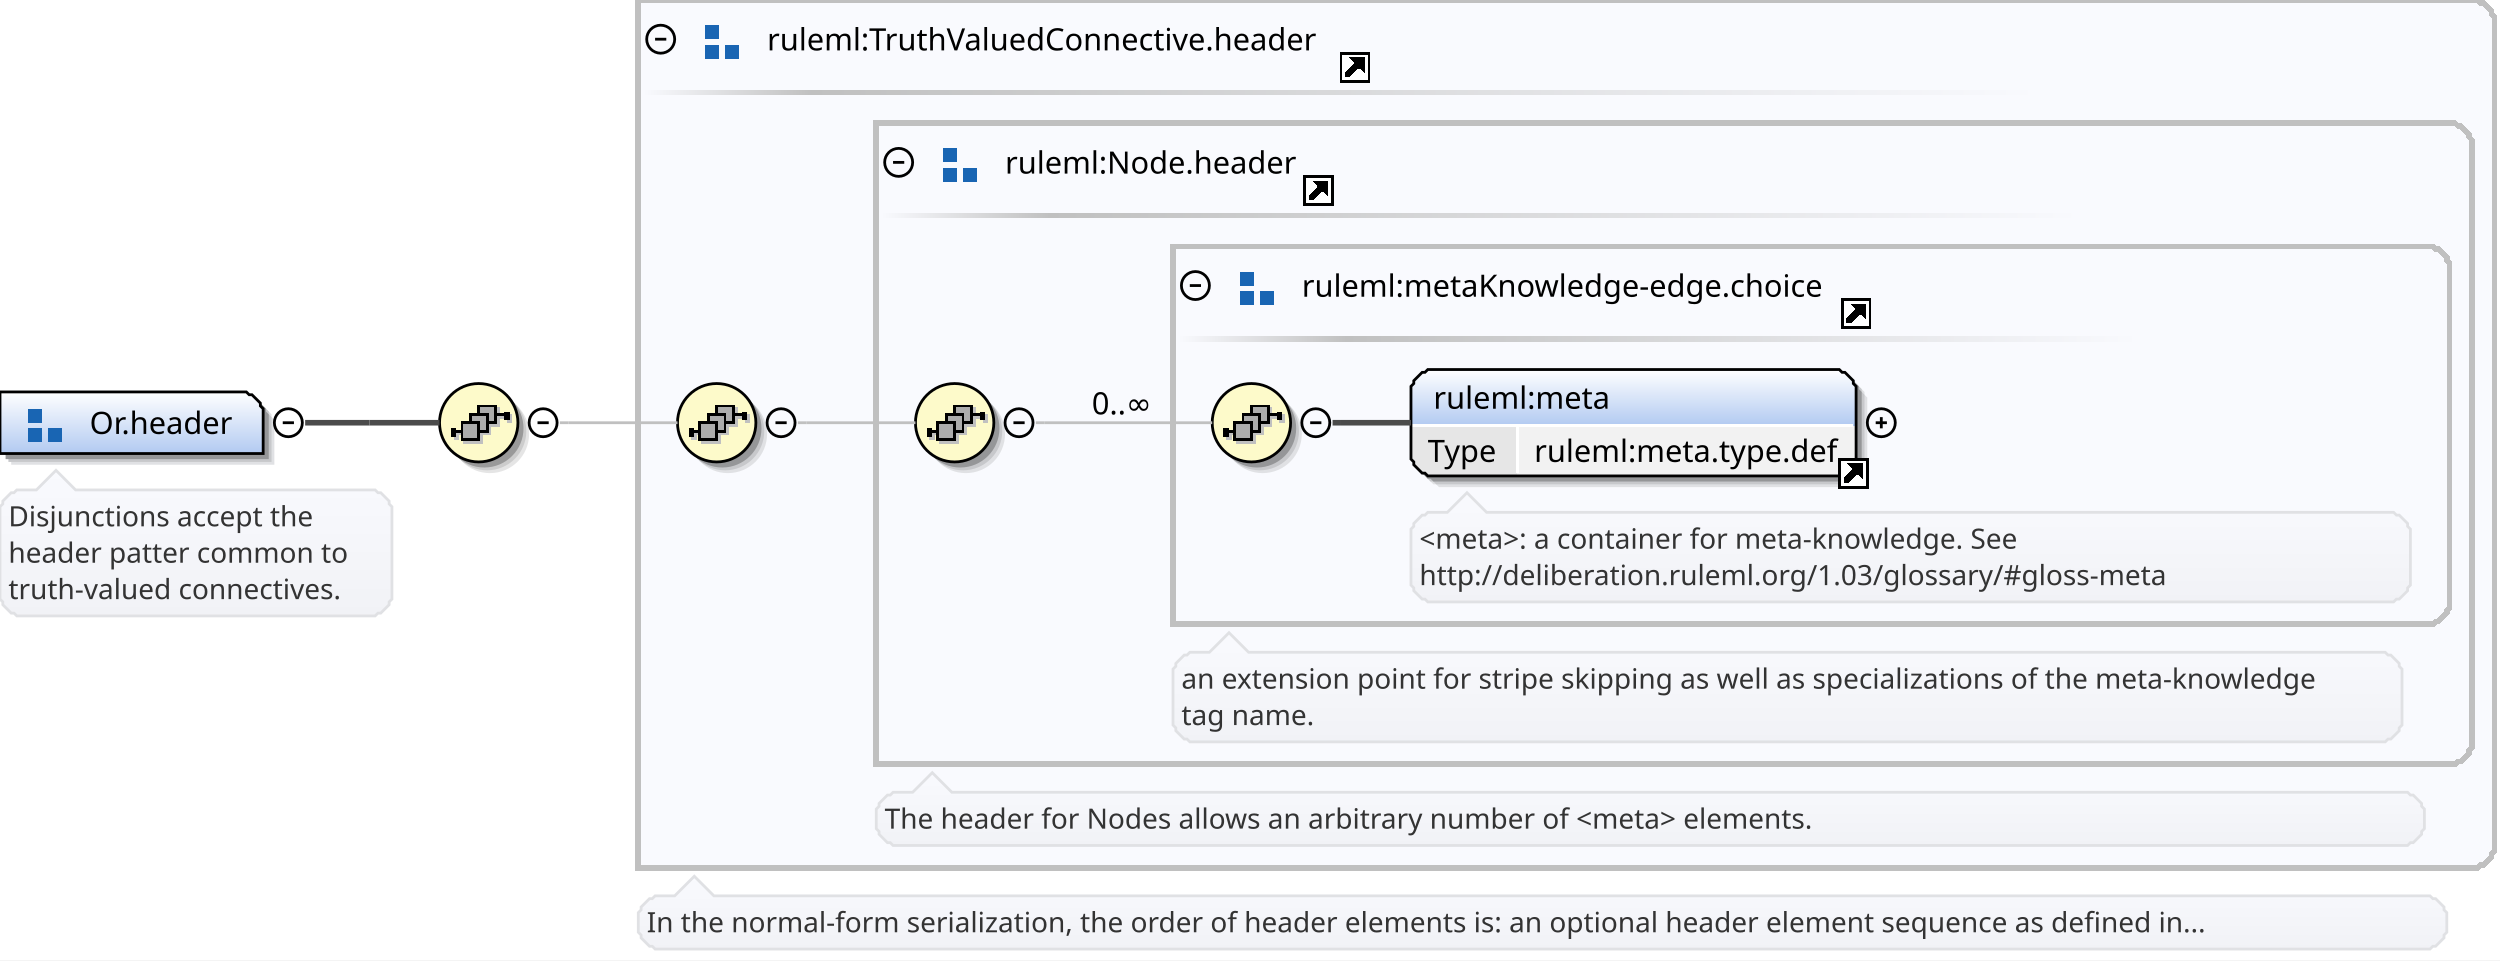
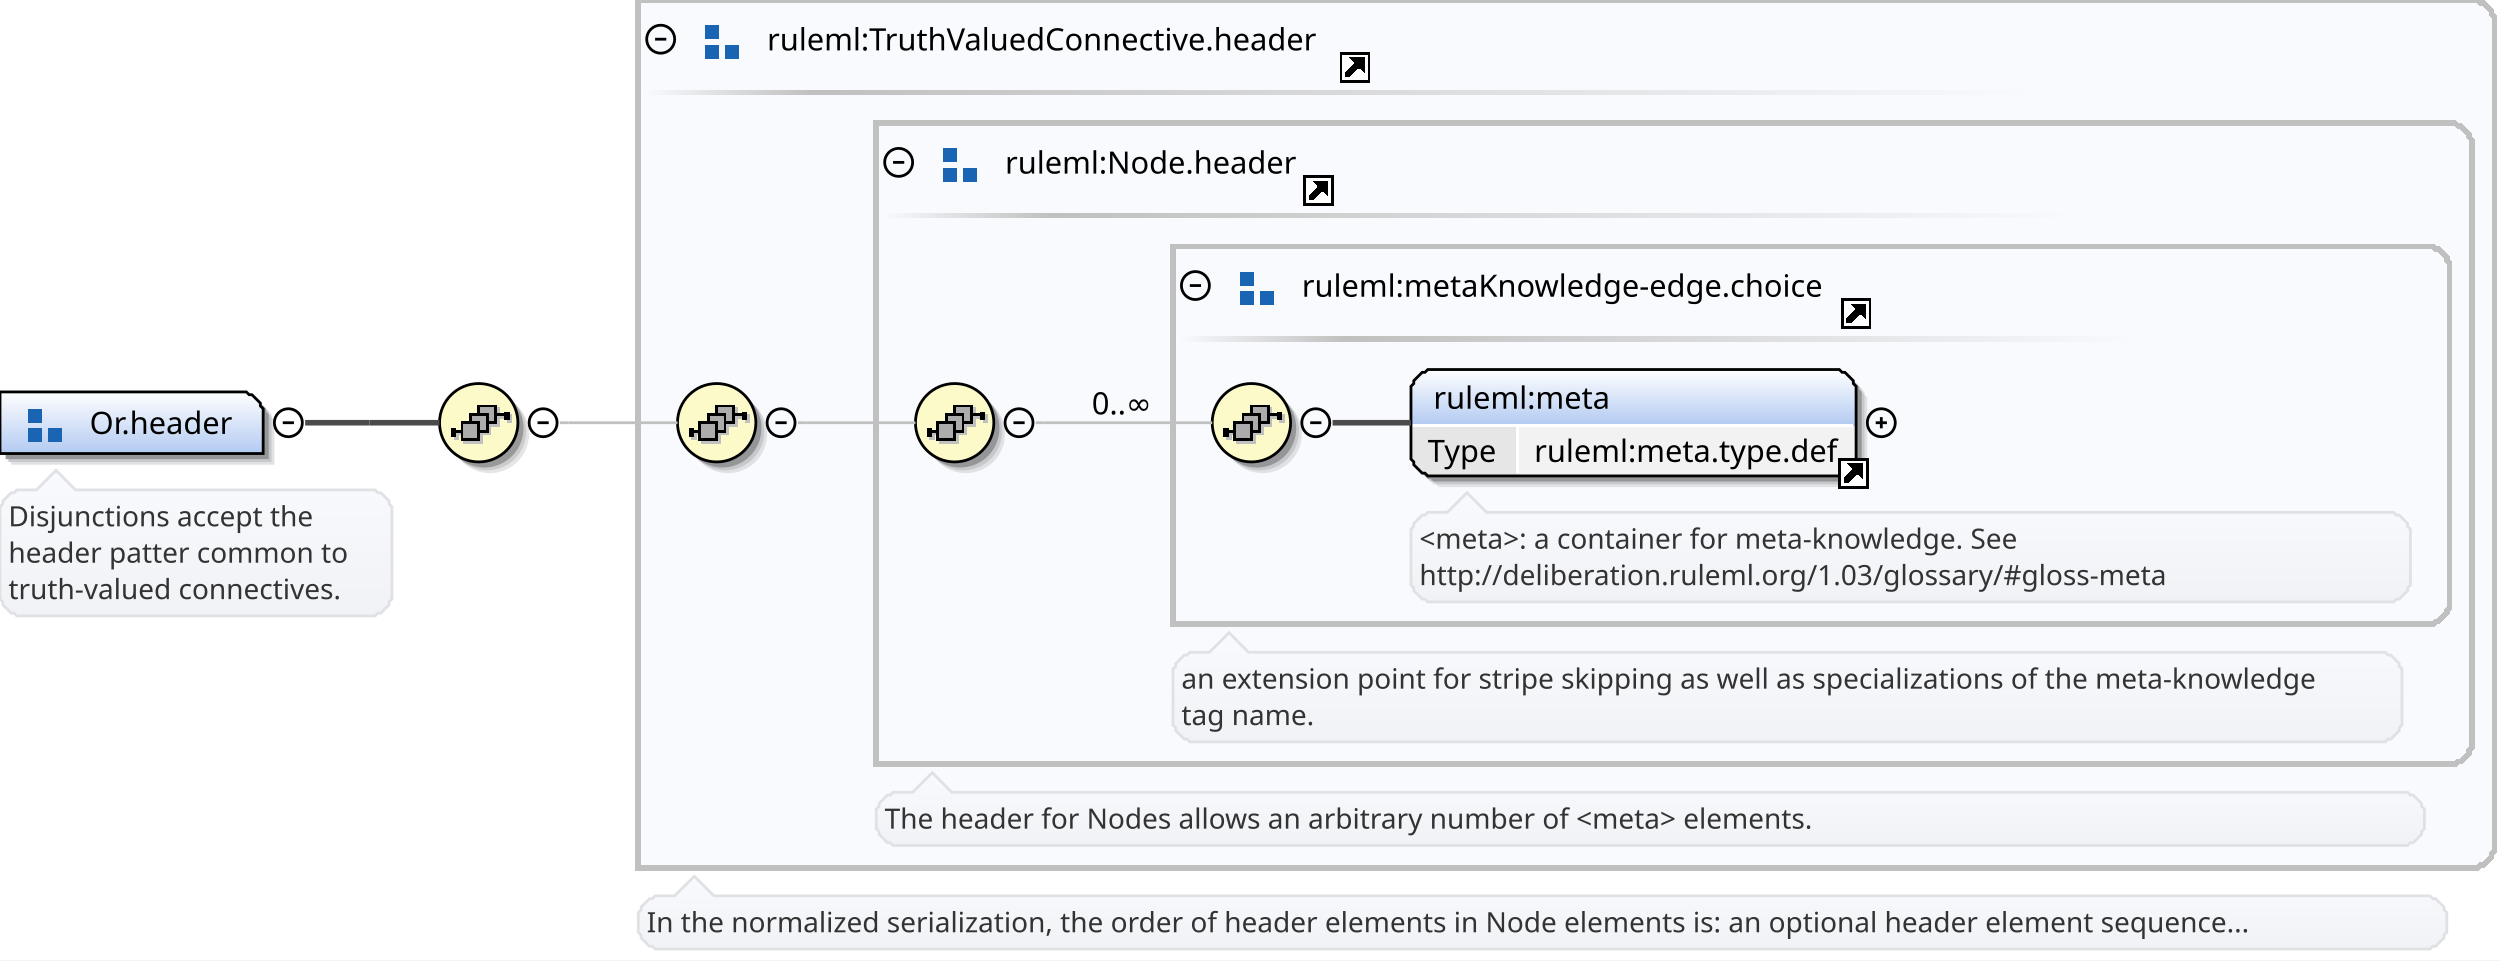
<svg xmlns="http://www.w3.org/2000/svg" color-interpolation="auto" color-rendering="auto" fill="black" fill-opacity="1" font-family="'Dialog'" font-size="12" font-style="normal" font-weight="normal" height="343" image-rendering="auto" shape-rendering="auto" stroke="black" stroke-dasharray="none" stroke-dashoffset="0" stroke-linecap="square" stroke-linejoin="miter" stroke-miterlimit="10" stroke-opacity="1" stroke-width="1" text-rendering="auto" width="893">
  <defs id="genericDefs" />
  <g>
    <defs id="defs1">
      <linearGradient gradientUnits="userSpaceOnUse" id="linearGradient1" spreadMethod="pad" x1="0" x2="0" y1="140" y2="162">
        <stop offset="0%" stop-color="white" stop-opacity="1" />
        <stop offset="100%" stop-color="rgb(178,202,241)" stop-opacity="1" />
      </linearGradient>
      <linearGradient gradientUnits="userSpaceOnUse" id="linearGradient2" spreadMethod="pad" x1="157" x2="157" y1="137" y2="165">
        <stop offset="0%" stop-color="rgb(253,250,202)" stop-opacity="1" />
        <stop offset="100%" stop-color="rgb(253,250,202)" stop-opacity="1" />
      </linearGradient>
      <linearGradient gradientUnits="userSpaceOnUse" id="linearGradient3" spreadMethod="pad" x1="290" x2="728" y1="32" y2="32">
        <stop offset="0%" stop-color="silver" stop-opacity="1" />
        <stop offset="100%" stop-color="rgb(249,250,254)" stop-opacity="1" />
      </linearGradient>
      <linearGradient gradientUnits="userSpaceOnUse" id="linearGradient4" spreadMethod="pad" x1="230" x2="290" y1="32" y2="32">
        <stop offset="0%" stop-color="rgb(249,250,254)" stop-opacity="1" />
        <stop offset="100%" stop-color="silver" stop-opacity="1" />
      </linearGradient>
      <linearGradient gradientUnits="userSpaceOnUse" id="linearGradient5" spreadMethod="pad" x1="242" x2="242" y1="137" y2="165">
        <stop offset="0%" stop-color="rgb(253,250,202)" stop-opacity="1" />
        <stop offset="100%" stop-color="rgb(253,250,202)" stop-opacity="1" />
      </linearGradient>
      <linearGradient gradientUnits="userSpaceOnUse" id="linearGradient6" spreadMethod="pad" x1="375" x2="743" y1="76" y2="76">
        <stop offset="0%" stop-color="silver" stop-opacity="1" />
        <stop offset="100%" stop-color="rgb(249,250,254)" stop-opacity="1" />
      </linearGradient>
      <linearGradient gradientUnits="userSpaceOnUse" id="linearGradient7" spreadMethod="pad" x1="315" x2="375" y1="76" y2="76">
        <stop offset="0%" stop-color="rgb(249,250,254)" stop-opacity="1" />
        <stop offset="100%" stop-color="silver" stop-opacity="1" />
      </linearGradient>
      <linearGradient gradientUnits="userSpaceOnUse" id="linearGradient8" spreadMethod="pad" x1="327" x2="327" y1="137" y2="165">
        <stop offset="0%" stop-color="rgb(253,250,202)" stop-opacity="1" />
        <stop offset="100%" stop-color="rgb(253,250,202)" stop-opacity="1" />
      </linearGradient>
      <linearGradient gradientUnits="userSpaceOnUse" id="linearGradient9" spreadMethod="pad" x1="481" x2="764" y1="120" y2="120">
        <stop offset="0%" stop-color="silver" stop-opacity="1" />
        <stop offset="100%" stop-color="rgb(249,250,254)" stop-opacity="1" />
      </linearGradient>
      <linearGradient gradientUnits="userSpaceOnUse" id="linearGradient10" spreadMethod="pad" x1="421" x2="481" y1="120" y2="120">
        <stop offset="0%" stop-color="rgb(249,250,254)" stop-opacity="1" />
        <stop offset="100%" stop-color="silver" stop-opacity="1" />
      </linearGradient>
      <linearGradient gradientUnits="userSpaceOnUse" id="linearGradient11" spreadMethod="pad" x1="433" x2="433" y1="137" y2="165">
        <stop offset="0%" stop-color="rgb(253,250,202)" stop-opacity="1" />
        <stop offset="100%" stop-color="rgb(253,250,202)" stop-opacity="1" />
      </linearGradient>
      <linearGradient gradientUnits="userSpaceOnUse" id="linearGradient12" spreadMethod="pad" x1="504" x2="504" y1="132" y2="152">
        <stop offset="0%" stop-color="white" stop-opacity="1" />
        <stop offset="100%" stop-color="rgb(178,202,241)" stop-opacity="1" />
      </linearGradient>
      <linearGradient gradientUnits="userSpaceOnUse" id="linearGradient13" spreadMethod="pad" x1="504" x2="504" y1="176" y2="215">
        <stop offset="0%" stop-color="rgb(249,250,254)" stop-opacity="1" />
        <stop offset="100%" stop-color="rgb(241,242,246)" stop-opacity="1" />
      </linearGradient>
      <linearGradient gradientUnits="userSpaceOnUse" id="linearGradient14" spreadMethod="pad" x1="419" x2="419" y1="226" y2="265">
        <stop offset="0%" stop-color="rgb(249,250,254)" stop-opacity="1" />
        <stop offset="100%" stop-color="rgb(241,242,246)" stop-opacity="1" />
      </linearGradient>
      <linearGradient gradientUnits="userSpaceOnUse" id="linearGradient15" spreadMethod="pad" x1="313" x2="313" y1="276" y2="302">
        <stop offset="0%" stop-color="rgb(249,250,254)" stop-opacity="1" />
        <stop offset="100%" stop-color="rgb(241,242,246)" stop-opacity="1" />
      </linearGradient>
      <linearGradient gradientUnits="userSpaceOnUse" id="linearGradient16" spreadMethod="pad" x1="228" x2="228" y1="313" y2="339">
        <stop offset="0%" stop-color="rgb(249,250,254)" stop-opacity="1" />
        <stop offset="100%" stop-color="rgb(241,242,246)" stop-opacity="1" />
      </linearGradient>
      <linearGradient gradientUnits="userSpaceOnUse" id="linearGradient17" spreadMethod="pad" x1="0" x2="0" y1="168" y2="220">
        <stop offset="0%" stop-color="rgb(249,250,254)" stop-opacity="1" />
        <stop offset="100%" stop-color="rgb(241,242,246)" stop-opacity="1" />
      </linearGradient>
      <clipPath clipPathUnits="userSpaceOnUse" id="clipPath1">
        <path d="M0 0 L893 0 L893 343 L0 343 L0 0 Z" />
      </clipPath>
    </defs>
    <g fill="white" stroke="white" text-rendering="geometricPrecision">
      <rect clip-path="url(#clipPath1)" height="343" stroke="none" width="893" x="0" y="0" />
    </g>
    <g fill="rgb(224,225,228)" font-family="sans-serif" font-size="11" stroke="rgb(224,225,228)" text-rendering="geometricPrecision">
      <polygon clip-path="url(#clipPath1)" points=" 4 144 92 144 93 145 94 145 95 146 96 147 97 148 97 149 98 150 98 166 4 166" stroke="none" />
      <polygon clip-path="url(#clipPath1)" fill="rgb(199,200,203)" points=" 3 143 91 143 92 144 93 144 94 145 95 146 96 147 96 148 97 149 97 165 3 165" stroke="none" />
      <polygon clip-path="url(#clipPath1)" fill="rgb(149,150,152)" points=" 2 142 90 142 91 143 92 143 93 144 94 145 95 146 95 147 96 148 96 164 2 164" stroke="none" />
      <polygon clip-path="url(#clipPath1)" fill="url(#linearGradient1)" points=" 0 140 88 140 89 141 90 141 91 142 92 143 93 144 93 145 94 146 94 162 0 162" shape-rendering="crispEdges" stroke="none" />
      <polygon clip-path="url(#clipPath1)" fill="none" points=" 0 140 88 140 89 141 90 141 91 142 92 143 93 144 93 145 94 146 94 162 0 162" stroke="black" stroke-linecap="butt" />
    </g>
    <g fill="rgb(25,101,179)" font-family="sans-serif" font-size="11" shape-rendering="crispEdges" stroke="rgb(25,101,179)" stroke-linecap="butt" text-rendering="geometricPrecision">
      <rect clip-path="url(#clipPath1)" height="5" stroke="none" width="5" x="10" y="146" />
      <rect clip-path="url(#clipPath1)" height="5" stroke="none" width="5" x="10" y="153" />
      <rect clip-path="url(#clipPath1)" height="5" stroke="none" width="5" x="17" y="153" />
      <text clip-path="url(#clipPath1)" fill="black" stroke="none" x="32" xml:space="preserve" y="155">Or.header</text>
      <circle clip-path="url(#clipPath1)" cx="103" cy="151" fill="none" r="5" shape-rendering="auto" stroke="black" />
      <line clip-path="url(#clipPath1)" fill="none" shape-rendering="auto" stroke="black" x1="101" x2="105" y1="151" y2="151" />
      <circle clip-path="url(#clipPath1)" cx="175" cy="155" fill="rgb(229,229,229)" r="14" shape-rendering="auto" stroke="none" />
      <circle clip-path="url(#clipPath1)" cx="174" cy="154" fill="rgb(204,204,204)" r="14" shape-rendering="auto" stroke="none" />
      <circle clip-path="url(#clipPath1)" cx="173" cy="153" fill="rgb(153,153,153)" r="14" shape-rendering="auto" stroke="none" />
      <circle clip-path="url(#clipPath1)" cx="171" cy="151" fill="url(#linearGradient2)" r="14" stroke="none" />
      <circle clip-path="url(#clipPath1)" cx="171" cy="151" fill="none" r="14" shape-rendering="auto" stroke="black" />
      <line clip-path="url(#clipPath1)" fill="none" stroke="silver" x1="178" x2="182" y1="149" y2="149" />
      <rect clip-path="url(#clipPath1)" fill="silver" height="3" stroke="none" width="2" x="181" y="148" />
      <rect clip-path="url(#clipPath1)" fill="silver" height="6" stroke="none" width="6" x="172" y="146" />
      <rect clip-path="url(#clipPath1)" fill="none" height="6" stroke="silver" width="6" x="172" y="146" />
      <rect clip-path="url(#clipPath1)" fill="silver" height="6" stroke="none" width="6" x="169" y="149" />
      <rect clip-path="url(#clipPath1)" fill="none" height="6" stroke="silver" width="6" x="169" y="149" />
      <rect clip-path="url(#clipPath1)" fill="silver" height="6" stroke="none" width="6" x="166" y="152" />
      <rect clip-path="url(#clipPath1)" fill="none" height="6" stroke="silver" width="6" x="166" y="152" />
      <line clip-path="url(#clipPath1)" fill="none" stroke="silver" x1="166" x2="162" y1="155" y2="155" />
      <rect clip-path="url(#clipPath1)" fill="silver" height="3" stroke="none" width="2" x="162" y="154" />
      <line clip-path="url(#clipPath1)" fill="none" stroke="black" x1="177" x2="181" y1="148" y2="148" />
      <rect clip-path="url(#clipPath1)" fill="black" height="3" stroke="none" width="2" x="180" y="147" />
      <rect clip-path="url(#clipPath1)" fill="rgb(172,172,172)" height="6" stroke="none" width="6" x="171" y="145" />
      <rect clip-path="url(#clipPath1)" fill="none" height="6" stroke="black" width="6" x="171" y="145" />
      <rect clip-path="url(#clipPath1)" fill="rgb(172,172,172)" height="6" stroke="none" width="6" x="168" y="148" />
      <rect clip-path="url(#clipPath1)" fill="none" height="6" stroke="black" width="6" x="168" y="148" />
      <rect clip-path="url(#clipPath1)" fill="rgb(172,172,172)" height="6" stroke="none" width="6" x="165" y="151" />
      <rect clip-path="url(#clipPath1)" fill="none" height="6" stroke="black" width="6" x="165" y="151" />
      <line clip-path="url(#clipPath1)" fill="none" stroke="black" x1="165" x2="161" y1="154" y2="154" />
      <rect clip-path="url(#clipPath1)" fill="black" height="3" stroke="none" width="2" x="161" y="153" />
      <circle clip-path="url(#clipPath1)" cx="194" cy="151" fill="none" r="5" shape-rendering="auto" stroke="black" />
      <line clip-path="url(#clipPath1)" fill="none" shape-rendering="auto" stroke="black" x1="192" x2="196" y1="151" y2="151" />
      <polygon clip-path="url(#clipPath1)" fill="rgb(249,250,254)" points=" 228 0 885 0 886 1 887 1 888 2 889 3 890 4 890 5 891 6 891 304 890 305 890 306 889 307 888 308 887 309 886 309 885 310 228 310" stroke="none" stroke-width="2" />
      <polygon clip-path="url(#clipPath1)" fill="none" points=" 228 0 885 0 886 1 887 1 888 2 889 3 890 4 890 5 891 6 891 304 890 305 890 306 889 307 888 308 887 309 886 309 885 310 228 310" stroke="silver" stroke-width="2" />
      <rect clip-path="url(#clipPath1)" fill="url(#linearGradient3)" height="2" stroke="none" stroke-width="2" width="438" x="290" y="32" />
      <rect clip-path="url(#clipPath1)" fill="url(#linearGradient4)" height="2" stroke="none" stroke-width="2" width="60" x="230" y="32" />
      <rect clip-path="url(#clipPath1)" height="5" stroke="none" width="5" x="252" y="9" />
      <rect clip-path="url(#clipPath1)" height="5" stroke="none" width="5" x="252" y="16" />
      <rect clip-path="url(#clipPath1)" height="5" stroke="none" width="5" x="259" y="16" />
      <text clip-path="url(#clipPath1)" fill="black" stroke="none" x="274" xml:space="preserve" y="18">ruleml:TruthValuedConnective.header</text>
      <rect clip-path="url(#clipPath1)" fill="white" height="10" stroke="none" width="10" x="479" y="19" />
      <polygon clip-path="url(#clipPath1)" fill="none" points=" 481 27 481 26 484 23 484 22 483 21 487 21 487 25 486 24 485 24 482 27" stroke="black" />
      <polygon clip-path="url(#clipPath1)" fill="black" points=" 481 27 481 26 484 23 484 22 483 21 487 21 487 25 486 24 485 24 482 27" stroke="none" />
      <rect clip-path="url(#clipPath1)" fill="none" height="10" stroke="black" width="10" x="479" y="19" />
      <circle clip-path="url(#clipPath1)" cx="236" cy="14" fill="none" r="5" shape-rendering="auto" stroke="black" />
      <line clip-path="url(#clipPath1)" fill="none" shape-rendering="auto" stroke="black" x1="234" x2="238" y1="14" y2="14" />
      <circle clip-path="url(#clipPath1)" cx="260" cy="155" fill="rgb(224,225,228)" r="14" shape-rendering="auto" stroke="none" />
      <circle clip-path="url(#clipPath1)" cx="259" cy="154" fill="rgb(199,200,203)" r="14" shape-rendering="auto" stroke="none" />
      <circle clip-path="url(#clipPath1)" cx="258" cy="153" fill="rgb(149,150,152)" r="14" shape-rendering="auto" stroke="none" />
      <circle clip-path="url(#clipPath1)" cx="256" cy="151" fill="url(#linearGradient5)" r="14" stroke="none" />
      <circle clip-path="url(#clipPath1)" cx="256" cy="151" fill="none" r="14" shape-rendering="auto" stroke="black" />
      <line clip-path="url(#clipPath1)" fill="none" stroke="silver" x1="263" x2="267" y1="149" y2="149" />
      <rect clip-path="url(#clipPath1)" fill="silver" height="3" stroke="none" width="2" x="266" y="148" />
      <rect clip-path="url(#clipPath1)" fill="silver" height="6" stroke="none" width="6" x="257" y="146" />
      <rect clip-path="url(#clipPath1)" fill="none" height="6" stroke="silver" width="6" x="257" y="146" />
      <rect clip-path="url(#clipPath1)" fill="silver" height="6" stroke="none" width="6" x="254" y="149" />
      <rect clip-path="url(#clipPath1)" fill="none" height="6" stroke="silver" width="6" x="254" y="149" />
      <rect clip-path="url(#clipPath1)" fill="silver" height="6" stroke="none" width="6" x="251" y="152" />
      <rect clip-path="url(#clipPath1)" fill="none" height="6" stroke="silver" width="6" x="251" y="152" />
      <line clip-path="url(#clipPath1)" fill="none" stroke="silver" x1="251" x2="247" y1="155" y2="155" />
      <rect clip-path="url(#clipPath1)" fill="silver" height="3" stroke="none" width="2" x="247" y="154" />
      <line clip-path="url(#clipPath1)" fill="none" stroke="black" x1="262" x2="266" y1="148" y2="148" />
      <rect clip-path="url(#clipPath1)" fill="black" height="3" stroke="none" width="2" x="265" y="147" />
      <rect clip-path="url(#clipPath1)" fill="rgb(172,172,172)" height="6" stroke="none" width="6" x="256" y="145" />
      <rect clip-path="url(#clipPath1)" fill="none" height="6" stroke="black" width="6" x="256" y="145" />
      <rect clip-path="url(#clipPath1)" fill="rgb(172,172,172)" height="6" stroke="none" width="6" x="253" y="148" />
      <rect clip-path="url(#clipPath1)" fill="none" height="6" stroke="black" width="6" x="253" y="148" />
      <rect clip-path="url(#clipPath1)" fill="rgb(172,172,172)" height="6" stroke="none" width="6" x="250" y="151" />
      <rect clip-path="url(#clipPath1)" fill="none" height="6" stroke="black" width="6" x="250" y="151" />
      <line clip-path="url(#clipPath1)" fill="none" stroke="black" x1="250" x2="246" y1="154" y2="154" />
      <rect clip-path="url(#clipPath1)" fill="black" height="3" stroke="none" width="2" x="246" y="153" />
      <circle clip-path="url(#clipPath1)" cx="279" cy="151" fill="none" r="5" shape-rendering="auto" stroke="black" />
      <line clip-path="url(#clipPath1)" fill="none" shape-rendering="auto" stroke="black" x1="277" x2="281" y1="151" y2="151" />
      <polygon clip-path="url(#clipPath1)" fill="rgb(249,250,254)" points=" 313 44 877 44 878 45 879 45 880 46 881 47 882 48 882 49 883 50 883 267 882 268 882 269 881 270 880 271 879 272 878 272 877 273 313 273" stroke="none" stroke-width="2" />
      <polygon clip-path="url(#clipPath1)" fill="none" points=" 313 44 877 44 878 45 879 45 880 46 881 47 882 48 882 49 883 50 883 267 882 268 882 269 881 270 880 271 879 272 878 272 877 273 313 273" stroke="silver" stroke-width="2" />
      <rect clip-path="url(#clipPath1)" fill="url(#linearGradient6)" height="2" stroke="none" stroke-width="2" width="368" x="375" y="76" />
      <rect clip-path="url(#clipPath1)" fill="url(#linearGradient7)" height="2" stroke="none" stroke-width="2" width="60" x="315" y="76" />
      <rect clip-path="url(#clipPath1)" height="5" stroke="none" width="5" x="337" y="53" />
      <rect clip-path="url(#clipPath1)" height="5" stroke="none" width="5" x="337" y="60" />
      <rect clip-path="url(#clipPath1)" height="5" stroke="none" width="5" x="344" y="60" />
      <text clip-path="url(#clipPath1)" fill="black" stroke="none" x="359" xml:space="preserve" y="62">ruleml:Node.header</text>
      <rect clip-path="url(#clipPath1)" fill="white" height="10" stroke="none" width="10" x="466" y="63" />
      <polygon clip-path="url(#clipPath1)" fill="none" points=" 468 71 468 70 471 67 471 66 470 65 474 65 474 69 473 68 472 68 469 71" stroke="black" />
      <polygon clip-path="url(#clipPath1)" fill="black" points=" 468 71 468 70 471 67 471 66 470 65 474 65 474 69 473 68 472 68 469 71" stroke="none" />
      <rect clip-path="url(#clipPath1)" fill="none" height="10" stroke="black" width="10" x="466" y="63" />
      <circle clip-path="url(#clipPath1)" cx="321" cy="58" fill="none" r="5" shape-rendering="auto" stroke="black" />
      <line clip-path="url(#clipPath1)" fill="none" shape-rendering="auto" stroke="black" x1="319" x2="323" y1="58" y2="58" />
      <circle clip-path="url(#clipPath1)" cx="345" cy="155" fill="rgb(224,225,228)" r="14" shape-rendering="auto" stroke="none" />
      <circle clip-path="url(#clipPath1)" cx="344" cy="154" fill="rgb(199,200,203)" r="14" shape-rendering="auto" stroke="none" />
      <circle clip-path="url(#clipPath1)" cx="343" cy="153" fill="rgb(149,150,152)" r="14" shape-rendering="auto" stroke="none" />
      <circle clip-path="url(#clipPath1)" cx="341" cy="151" fill="url(#linearGradient8)" r="14" stroke="none" />
      <circle clip-path="url(#clipPath1)" cx="341" cy="151" fill="none" r="14" shape-rendering="auto" stroke="black" />
      <line clip-path="url(#clipPath1)" fill="none" stroke="silver" x1="348" x2="352" y1="149" y2="149" />
      <rect clip-path="url(#clipPath1)" fill="silver" height="3" stroke="none" width="2" x="351" y="148" />
      <rect clip-path="url(#clipPath1)" fill="silver" height="6" stroke="none" width="6" x="342" y="146" />
      <rect clip-path="url(#clipPath1)" fill="none" height="6" stroke="silver" width="6" x="342" y="146" />
      <rect clip-path="url(#clipPath1)" fill="silver" height="6" stroke="none" width="6" x="339" y="149" />
      <rect clip-path="url(#clipPath1)" fill="none" height="6" stroke="silver" width="6" x="339" y="149" />
      <rect clip-path="url(#clipPath1)" fill="silver" height="6" stroke="none" width="6" x="336" y="152" />
      <rect clip-path="url(#clipPath1)" fill="none" height="6" stroke="silver" width="6" x="336" y="152" />
      <line clip-path="url(#clipPath1)" fill="none" stroke="silver" x1="336" x2="332" y1="155" y2="155" />
      <rect clip-path="url(#clipPath1)" fill="silver" height="3" stroke="none" width="2" x="332" y="154" />
      <line clip-path="url(#clipPath1)" fill="none" stroke="black" x1="347" x2="351" y1="148" y2="148" />
      <rect clip-path="url(#clipPath1)" fill="black" height="3" stroke="none" width="2" x="350" y="147" />
      <rect clip-path="url(#clipPath1)" fill="rgb(172,172,172)" height="6" stroke="none" width="6" x="341" y="145" />
      <rect clip-path="url(#clipPath1)" fill="none" height="6" stroke="black" width="6" x="341" y="145" />
      <rect clip-path="url(#clipPath1)" fill="rgb(172,172,172)" height="6" stroke="none" width="6" x="338" y="148" />
      <rect clip-path="url(#clipPath1)" fill="none" height="6" stroke="black" width="6" x="338" y="148" />
      <rect clip-path="url(#clipPath1)" fill="rgb(172,172,172)" height="6" stroke="none" width="6" x="335" y="151" />
      <rect clip-path="url(#clipPath1)" fill="none" height="6" stroke="black" width="6" x="335" y="151" />
      <line clip-path="url(#clipPath1)" fill="none" stroke="black" x1="335" x2="331" y1="154" y2="154" />
      <rect clip-path="url(#clipPath1)" fill="black" height="3" stroke="none" width="2" x="331" y="153" />
      <circle clip-path="url(#clipPath1)" cx="364" cy="151" fill="none" r="5" shape-rendering="auto" stroke="black" />
      <line clip-path="url(#clipPath1)" fill="none" shape-rendering="auto" stroke="black" x1="362" x2="366" y1="151" y2="151" />
      <polygon clip-path="url(#clipPath1)" fill="rgb(249,250,254)" points=" 419 88 869 88 870 89 871 89 872 90 873 91 874 92 874 93 875 94 875 217 874 218 874 219 873 220 872 221 871 222 870 222 869 223 419 223" stroke="none" stroke-width="2" />
      <polygon clip-path="url(#clipPath1)" fill="none" points=" 419 88 869 88 870 89 871 89 872 90 873 91 874 92 874 93 875 94 875 217 874 218 874 219 873 220 872 221 871 222 870 222 869 223 419 223" stroke="silver" stroke-width="2" />
      <rect clip-path="url(#clipPath1)" fill="url(#linearGradient9)" height="2" stroke="none" stroke-width="2" width="283" x="481" y="120" />
      <rect clip-path="url(#clipPath1)" fill="url(#linearGradient10)" height="2" stroke="none" stroke-width="2" width="60" x="421" y="120" />
      <rect clip-path="url(#clipPath1)" height="5" stroke="none" width="5" x="443" y="97" />
      <rect clip-path="url(#clipPath1)" height="5" stroke="none" width="5" x="443" y="104" />
      <rect clip-path="url(#clipPath1)" height="5" stroke="none" width="5" x="450" y="104" />
      <text clip-path="url(#clipPath1)" fill="black" stroke="none" x="465" xml:space="preserve" y="106">ruleml:metaKnowledge-edge.choice</text>
      <rect clip-path="url(#clipPath1)" fill="white" height="10" stroke="none" width="10" x="658" y="107" />
      <polygon clip-path="url(#clipPath1)" fill="none" points=" 660 115 660 114 663 111 663 110 662 109 666 109 666 113 665 112 664 112 661 115" stroke="black" />
      <polygon clip-path="url(#clipPath1)" fill="black" points=" 660 115 660 114 663 111 663 110 662 109 666 109 666 113 665 112 664 112 661 115" stroke="none" />
      <rect clip-path="url(#clipPath1)" fill="none" height="10" stroke="black" width="10" x="658" y="107" />
      <circle clip-path="url(#clipPath1)" cx="427" cy="102" fill="none" r="5" shape-rendering="auto" stroke="black" />
      <line clip-path="url(#clipPath1)" fill="none" shape-rendering="auto" stroke="black" x1="425" x2="429" y1="102" y2="102" />
      <circle clip-path="url(#clipPath1)" cx="451" cy="155" fill="rgb(224,225,228)" r="14" shape-rendering="auto" stroke="none" />
      <circle clip-path="url(#clipPath1)" cx="450" cy="154" fill="rgb(199,200,203)" r="14" shape-rendering="auto" stroke="none" />
      <circle clip-path="url(#clipPath1)" cx="449" cy="153" fill="rgb(149,150,152)" r="14" shape-rendering="auto" stroke="none" />
      <circle clip-path="url(#clipPath1)" cx="447" cy="151" fill="url(#linearGradient11)" r="14" stroke="none" />
      <circle clip-path="url(#clipPath1)" cx="447" cy="151" fill="none" r="14" shape-rendering="auto" stroke="black" />
      <line clip-path="url(#clipPath1)" fill="none" stroke="silver" x1="454" x2="458" y1="149" y2="149" />
      <rect clip-path="url(#clipPath1)" fill="silver" height="3" stroke="none" width="2" x="457" y="148" />
      <rect clip-path="url(#clipPath1)" fill="silver" height="6" stroke="none" width="6" x="448" y="146" />
      <rect clip-path="url(#clipPath1)" fill="none" height="6" stroke="silver" width="6" x="448" y="146" />
      <rect clip-path="url(#clipPath1)" fill="silver" height="6" stroke="none" width="6" x="445" y="149" />
      <rect clip-path="url(#clipPath1)" fill="none" height="6" stroke="silver" width="6" x="445" y="149" />
      <rect clip-path="url(#clipPath1)" fill="silver" height="6" stroke="none" width="6" x="442" y="152" />
      <rect clip-path="url(#clipPath1)" fill="none" height="6" stroke="silver" width="6" x="442" y="152" />
      <line clip-path="url(#clipPath1)" fill="none" stroke="silver" x1="442" x2="438" y1="155" y2="155" />
      <rect clip-path="url(#clipPath1)" fill="silver" height="3" stroke="none" width="2" x="438" y="154" />
      <line clip-path="url(#clipPath1)" fill="none" stroke="black" x1="453" x2="457" y1="148" y2="148" />
      <rect clip-path="url(#clipPath1)" fill="black" height="3" stroke="none" width="2" x="456" y="147" />
      <rect clip-path="url(#clipPath1)" fill="rgb(172,172,172)" height="6" stroke="none" width="6" x="447" y="145" />
      <rect clip-path="url(#clipPath1)" fill="none" height="6" stroke="black" width="6" x="447" y="145" />
      <rect clip-path="url(#clipPath1)" fill="rgb(172,172,172)" height="6" stroke="none" width="6" x="444" y="148" />
      <rect clip-path="url(#clipPath1)" fill="none" height="6" stroke="black" width="6" x="444" y="148" />
      <rect clip-path="url(#clipPath1)" fill="rgb(172,172,172)" height="6" stroke="none" width="6" x="441" y="151" />
      <rect clip-path="url(#clipPath1)" fill="none" height="6" stroke="black" width="6" x="441" y="151" />
      <line clip-path="url(#clipPath1)" fill="none" stroke="black" x1="441" x2="437" y1="154" y2="154" />
      <rect clip-path="url(#clipPath1)" fill="black" height="3" stroke="none" width="2" x="437" y="153" />
      <circle clip-path="url(#clipPath1)" cx="470" cy="151" fill="none" r="5" shape-rendering="auto" stroke="black" />
      <line clip-path="url(#clipPath1)" fill="none" shape-rendering="auto" stroke="black" x1="468" x2="472" y1="151" y2="151" />
      <polygon clip-path="url(#clipPath1)" fill="rgb(224,225,228)" points=" 508 142 509 141 509 140 510 139 511 138 512 137 513 137 514 136 661 136 662 137 663 137 664 138 665 139 666 140 666 141 667 142 667 168 666 169 666 170 665 171 664 172 663 173 662 173 661 174 514 174 513 173 512 173 511 172 510 171 509 170 509 169 508 168" shape-rendering="auto" stroke="none" />
      <polygon clip-path="url(#clipPath1)" fill="rgb(199,200,203)" points=" 507 141 508 140 508 139 509 138 510 137 511 136 512 136 513 135 660 135 661 136 662 136 663 137 664 138 665 139 665 140 666 141 666 167 665 168 665 169 664 170 663 171 662 172 661 172 660 173 513 173 512 172 511 172 510 171 509 170 508 169 508 168 507 167" shape-rendering="auto" stroke="none" />
      <polygon clip-path="url(#clipPath1)" fill="rgb(149,150,152)" points=" 506 140 507 139 507 138 508 137 509 136 510 135 511 135 512 134 659 134 660 135 661 135 662 136 663 137 664 138 664 139 665 140 665 166 664 167 664 168 663 169 662 170 661 171 660 171 659 172 512 172 511 171 510 171 509 170 508 169 507 168 507 167 506 166" shape-rendering="auto" stroke="none" />
      <polygon clip-path="url(#clipPath1)" fill="url(#linearGradient12)" points=" 504 138 505 137 505 136 506 135 507 134 508 133 509 133 510 132 657 132 658 133 659 133 660 134 661 135 662 136 662 137 663 138 663 152 662 152 662 152 661 152 660 152 659 152 658 152 657 152 510 152 509 152 508 152 507 152 506 152 505 152 505 152 504 152" stroke="none" />
      <polygon clip-path="url(#clipPath1)" fill="rgb(230,230,230)" points=" 504 152 505 152 505 152 506 152 507 152 508 152 509 152 510 152 542 152 542 152 542 152 542 152 542 152 542 152 542 152 542 152 542 164 542 165 542 166 542 167 542 168 542 169 542 169 542 170 510 170 509 169 508 169 507 168 506 167 505 166 505 165 504 164" stroke="none" />
      <polygon clip-path="url(#clipPath1)" fill="rgb(242,242,242)" points=" 542 152 542 152 542 152 542 152 542 152 542 152 542 152 542 152 657 152 658 152 659 152 660 152 661 152 662 152 662 152 663 152 663 164 662 165 662 166 661 167 660 168 659 169 658 169 657 170 542 170 542 169 542 169 542 168 542 167 542 166 542 165 542 164" stroke="none" />
      <line clip-path="url(#clipPath1)" fill="none" stroke="white" x1="504" x2="662" y1="152" y2="152" />
      <text clip-path="url(#clipPath1)" fill="black" stroke="none" x="510" xml:space="preserve" y="165">Type</text>
      <text clip-path="url(#clipPath1)" fill="black" stroke="none" x="548" xml:space="preserve" y="165">ruleml:meta.type.def</text>
      <line clip-path="url(#clipPath1)" fill="none" stroke="white" x1="542" x2="542" y1="152" y2="169" />
      <polygon clip-path="url(#clipPath1)" fill="none" points=" 504 138 505 137 505 136 506 135 507 134 508 133 509 133 510 132 657 132 658 133 659 133 660 134 661 135 662 136 662 137 663 138 663 164 662 165 662 166 661 167 660 168 659 169 658 169 657 170 510 170 509 169 508 169 507 168 506 167 505 166 505 165 504 164" shape-rendering="auto" stroke="black" />
      <text clip-path="url(#clipPath1)" fill="black" stroke="none" x="512" xml:space="preserve" y="146">ruleml:meta</text>
      <rect clip-path="url(#clipPath1)" fill="white" height="10" stroke="none" width="10" x="657" y="164" />
      <polygon clip-path="url(#clipPath1)" fill="none" points=" 659 172 659 171 662 168 662 167 661 166 665 166 665 170 664 169 663 169 660 172" stroke="black" />
      <polygon clip-path="url(#clipPath1)" fill="black" points=" 659 172 659 171 662 168 662 167 661 166 665 166 665 170 664 169 663 169 660 172" stroke="none" />
      <rect clip-path="url(#clipPath1)" fill="none" height="10" stroke="black" width="10" x="657" y="164" />
      <circle clip-path="url(#clipPath1)" cx="672" cy="151" fill="none" r="5" shape-rendering="auto" stroke="black" />
      <line clip-path="url(#clipPath1)" fill="none" shape-rendering="auto" stroke="black" x1="670" x2="674" y1="151" y2="151" />
      <line clip-path="url(#clipPath1)" fill="none" shape-rendering="auto" stroke="black" x1="672" x2="672" y1="149" y2="153" />
      <polygon clip-path="url(#clipPath1)" fill="url(#linearGradient13)" points=" 504 189 505 188 505 187 506 186 507 185 508 184 509 184 510 183 517 183 524 176 531 183 855 183 856 184 857 184 858 185 859 186 860 187 860 188 861 189 861 209 860 210 860 211 859 212 858 213 857 214 856 214 855 215 510 215 509 214 508 214 507 213 506 212 505 211 505 210 504 209" stroke="none" />
      <polygon clip-path="url(#clipPath1)" fill="none" points=" 504 189 505 188 505 187 506 186 507 185 508 184 509 184 510 183 517 183 524 176 531 183 855 183 856 184 857 184 858 185 859 186 860 187 860 188 861 189 861 209 860 210 860 211 859 212 858 213 857 214 856 214 855 215 510 215 509 214 508 214 507 213 506 212 505 211 505 210 504 209" shape-rendering="auto" stroke="rgb(224,225,228)" />
      <text clip-path="url(#clipPath1)" fill="rgb(51,51,51)" font-size="10" stroke="none" x="507" xml:space="preserve" y="196">&lt;meta&gt;: a container for meta-knowledge. See </text>
      <text clip-path="url(#clipPath1)" fill="rgb(51,51,51)" font-size="10" stroke="none" x="507" xml:space="preserve" y="209">http://deliberation.ruleml.org/1.03/glossary/#gloss-meta</text>
    </g>
    <g fill="rgb(75,75,75)" font-family="sans-serif" font-size="11" stroke="rgb(75,75,75)" stroke-linecap="butt" stroke-width="2" text-rendering="geometricPrecision">
      <line clip-path="url(#clipPath1)" fill="none" x1="476" x2="479" y1="151" y2="151" />
      <line clip-path="url(#clipPath1)" fill="none" x1="479" x2="479" y1="151" y2="151" />
      <line clip-path="url(#clipPath1)" fill="none" x1="479" x2="504" y1="151" y2="151" />
    </g>
    <g fill="url(#linearGradient14)" font-family="sans-serif" font-size="11" shape-rendering="crispEdges" stroke="url(#linearGradient14)" stroke-linecap="butt" text-rendering="geometricPrecision">
      <polygon clip-path="url(#clipPath1)" points=" 419 239 420 238 420 237 421 236 422 235 423 234 424 234 425 233 432 233 439 226 446 233 852 233 853 234 854 234 855 235 856 236 857 237 857 238 858 239 858 259 857 260 857 261 856 262 855 263 854 264 853 264 852 265 425 265 424 264 423 264 422 263 421 262 420 261 420 260 419 259" stroke="none" />
      <polygon clip-path="url(#clipPath1)" fill="none" points=" 419 239 420 238 420 237 421 236 422 235 423 234 424 234 425 233 432 233 439 226 446 233 852 233 853 234 854 234 855 235 856 236 857 237 857 238 858 239 858 259 857 260 857 261 856 262 855 263 854 264 853 264 852 265 425 265 424 264 423 264 422 263 421 262 420 261 420 260 419 259" shape-rendering="auto" stroke="rgb(224,225,228)" />
      <text clip-path="url(#clipPath1)" fill="rgb(51,51,51)" font-size="10" stroke="none" x="422" xml:space="preserve" y="246">an extension point for stripe skipping as well as specializations of the meta-knowledge </text>
      <text clip-path="url(#clipPath1)" fill="rgb(51,51,51)" font-size="10" stroke="none" x="422" xml:space="preserve" y="259">tag name.</text>
      <line clip-path="url(#clipPath1)" fill="none" shape-rendering="auto" stroke="silver" x1="370" x2="373" y1="151" y2="151" />
      <line clip-path="url(#clipPath1)" fill="none" shape-rendering="auto" stroke="silver" x1="373" x2="373" y1="151" y2="151" />
      <line clip-path="url(#clipPath1)" fill="none" shape-rendering="auto" stroke="silver" x1="373" x2="433" y1="151" y2="151" />
      <text clip-path="url(#clipPath1)" fill="black" shape-rendering="auto" stroke="none" x="390" xml:space="preserve" y="148">0..∞</text>
      <polygon clip-path="url(#clipPath1)" fill="url(#linearGradient15)" points=" 313 289 314 288 314 287 315 286 316 285 317 284 318 284 319 283 326 283 333 276 340 283 860 283 861 284 862 284 863 285 864 286 865 287 865 288 866 289 866 296 865 297 865 298 864 299 863 300 862 301 861 301 860 302 319 302 318 301 317 301 316 300 315 299 314 298 314 297 313 296" stroke="none" />
      <polygon clip-path="url(#clipPath1)" fill="none" points=" 313 289 314 288 314 287 315 286 316 285 317 284 318 284 319 283 326 283 333 276 340 283 860 283 861 284 862 284 863 285 864 286 865 287 865 288 866 289 866 296 865 297 865 298 864 299 863 300 862 301 861 301 860 302 319 302 318 301 317 301 316 300 315 299 314 298 314 297 313 296" shape-rendering="auto" stroke="rgb(224,225,228)" />
      <text clip-path="url(#clipPath1)" fill="rgb(51,51,51)" font-size="10" stroke="none" x="316" xml:space="preserve" y="296">The header for Nodes allows an arbitrary number of &lt;meta&gt; elements.</text>
      <line clip-path="url(#clipPath1)" fill="none" shape-rendering="auto" stroke="silver" x1="285" x2="288" y1="151" y2="151" />
      <line clip-path="url(#clipPath1)" fill="none" shape-rendering="auto" stroke="silver" x1="288" x2="288" y1="151" y2="151" />
      <line clip-path="url(#clipPath1)" fill="none" shape-rendering="auto" stroke="silver" x1="288" x2="327" y1="151" y2="151" />
      <polygon clip-path="url(#clipPath1)" fill="url(#linearGradient16)" points=" 228 326 229 325 229 324 230 323 231 322 232 321 233 321 234 320 241 320 248 313 255 320 868 320 869 321 870 321 871 322 872 323 873 324 873 325 874 326 874 333 873 334 873 335 872 336 871 337 870 338 869 338 868 339 234 339 233 338 232 338 231 337 230 336 229 335 229 334 228 333" stroke="none" />
      <polygon clip-path="url(#clipPath1)" fill="none" points=" 228 326 229 325 229 324 230 323 231 322 232 321 233 321 234 320 241 320 248 313 255 320 868 320 869 321 870 321 871 322 872 323 873 324 873 325 874 326 874 333 873 334 873 335 872 336 871 337 870 338 869 338 868 339 234 339 233 338 232 338 231 337 230 336 229 335 229 334 228 333" shape-rendering="auto" stroke="rgb(224,225,228)" />
-       <text clip-path="url(#clipPath1)" fill="rgb(51,51,51)" font-size="10" stroke="none" x="231" xml:space="preserve" y="333">In the normal-form serialization, the order of header elements is: an optional header element sequence as defined in...</text>
+       <text clip-path="url(#clipPath1)" fill="rgb(51,51,51)" font-size="10" stroke="none" x="231" xml:space="preserve" y="333">In the normalized serialization, the order of header elements in Node elements is: an optional header element sequence...</text>
      <line clip-path="url(#clipPath1)" fill="none" shape-rendering="auto" stroke="silver" x1="200" x2="203" y1="151" y2="151" />
      <line clip-path="url(#clipPath1)" fill="none" shape-rendering="auto" stroke="silver" x1="203" x2="203" y1="151" y2="151" />
      <line clip-path="url(#clipPath1)" fill="none" shape-rendering="auto" stroke="silver" x1="203" x2="242" y1="151" y2="151" />
    </g>
    <g fill="rgb(75,75,75)" font-family="sans-serif" font-size="11" stroke="rgb(75,75,75)" stroke-linecap="butt" stroke-width="2" text-rendering="geometricPrecision">
      <line clip-path="url(#clipPath1)" fill="none" x1="109" x2="132" y1="151" y2="151" />
      <line clip-path="url(#clipPath1)" fill="none" x1="132" x2="132" y1="151" y2="151" />
      <line clip-path="url(#clipPath1)" fill="none" x1="132" x2="157" y1="151" y2="151" />
    </g>
    <g fill="url(#linearGradient17)" font-family="sans-serif" font-size="11" shape-rendering="crispEdges" stroke="url(#linearGradient17)" stroke-linecap="butt" text-rendering="geometricPrecision">
      <polygon clip-path="url(#clipPath1)" points=" 0 181 1 180 1 179 2 178 3 177 4 176 5 176 6 175 13 175 20 168 27 175 134 175 135 176 136 176 137 177 138 178 139 179 139 180 140 181 140 214 139 215 139 216 138 217 137 218 136 219 135 219 134 220 6 220 5 219 4 219 3 218 2 217 1 216 1 215 0 214" stroke="none" />
      <polygon clip-path="url(#clipPath1)" fill="none" points=" 0 181 1 180 1 179 2 178 3 177 4 176 5 176 6 175 13 175 20 168 27 175 134 175 135 176 136 176 137 177 138 178 139 179 139 180 140 181 140 214 139 215 139 216 138 217 137 218 136 219 135 219 134 220 6 220 5 219 4 219 3 218 2 217 1 216 1 215 0 214" shape-rendering="auto" stroke="rgb(224,225,228)" />
      <text clip-path="url(#clipPath1)" fill="rgb(51,51,51)" font-size="10" stroke="none" x="3" xml:space="preserve" y="188">Disjunctions accept the </text>
      <text clip-path="url(#clipPath1)" fill="rgb(51,51,51)" font-size="10" stroke="none" x="3" xml:space="preserve" y="201">header patter common to </text>
      <text clip-path="url(#clipPath1)" fill="rgb(51,51,51)" font-size="10" stroke="none" x="3" xml:space="preserve" y="214">truth-valued connectives.</text>
    </g>
  </g>
</svg>
